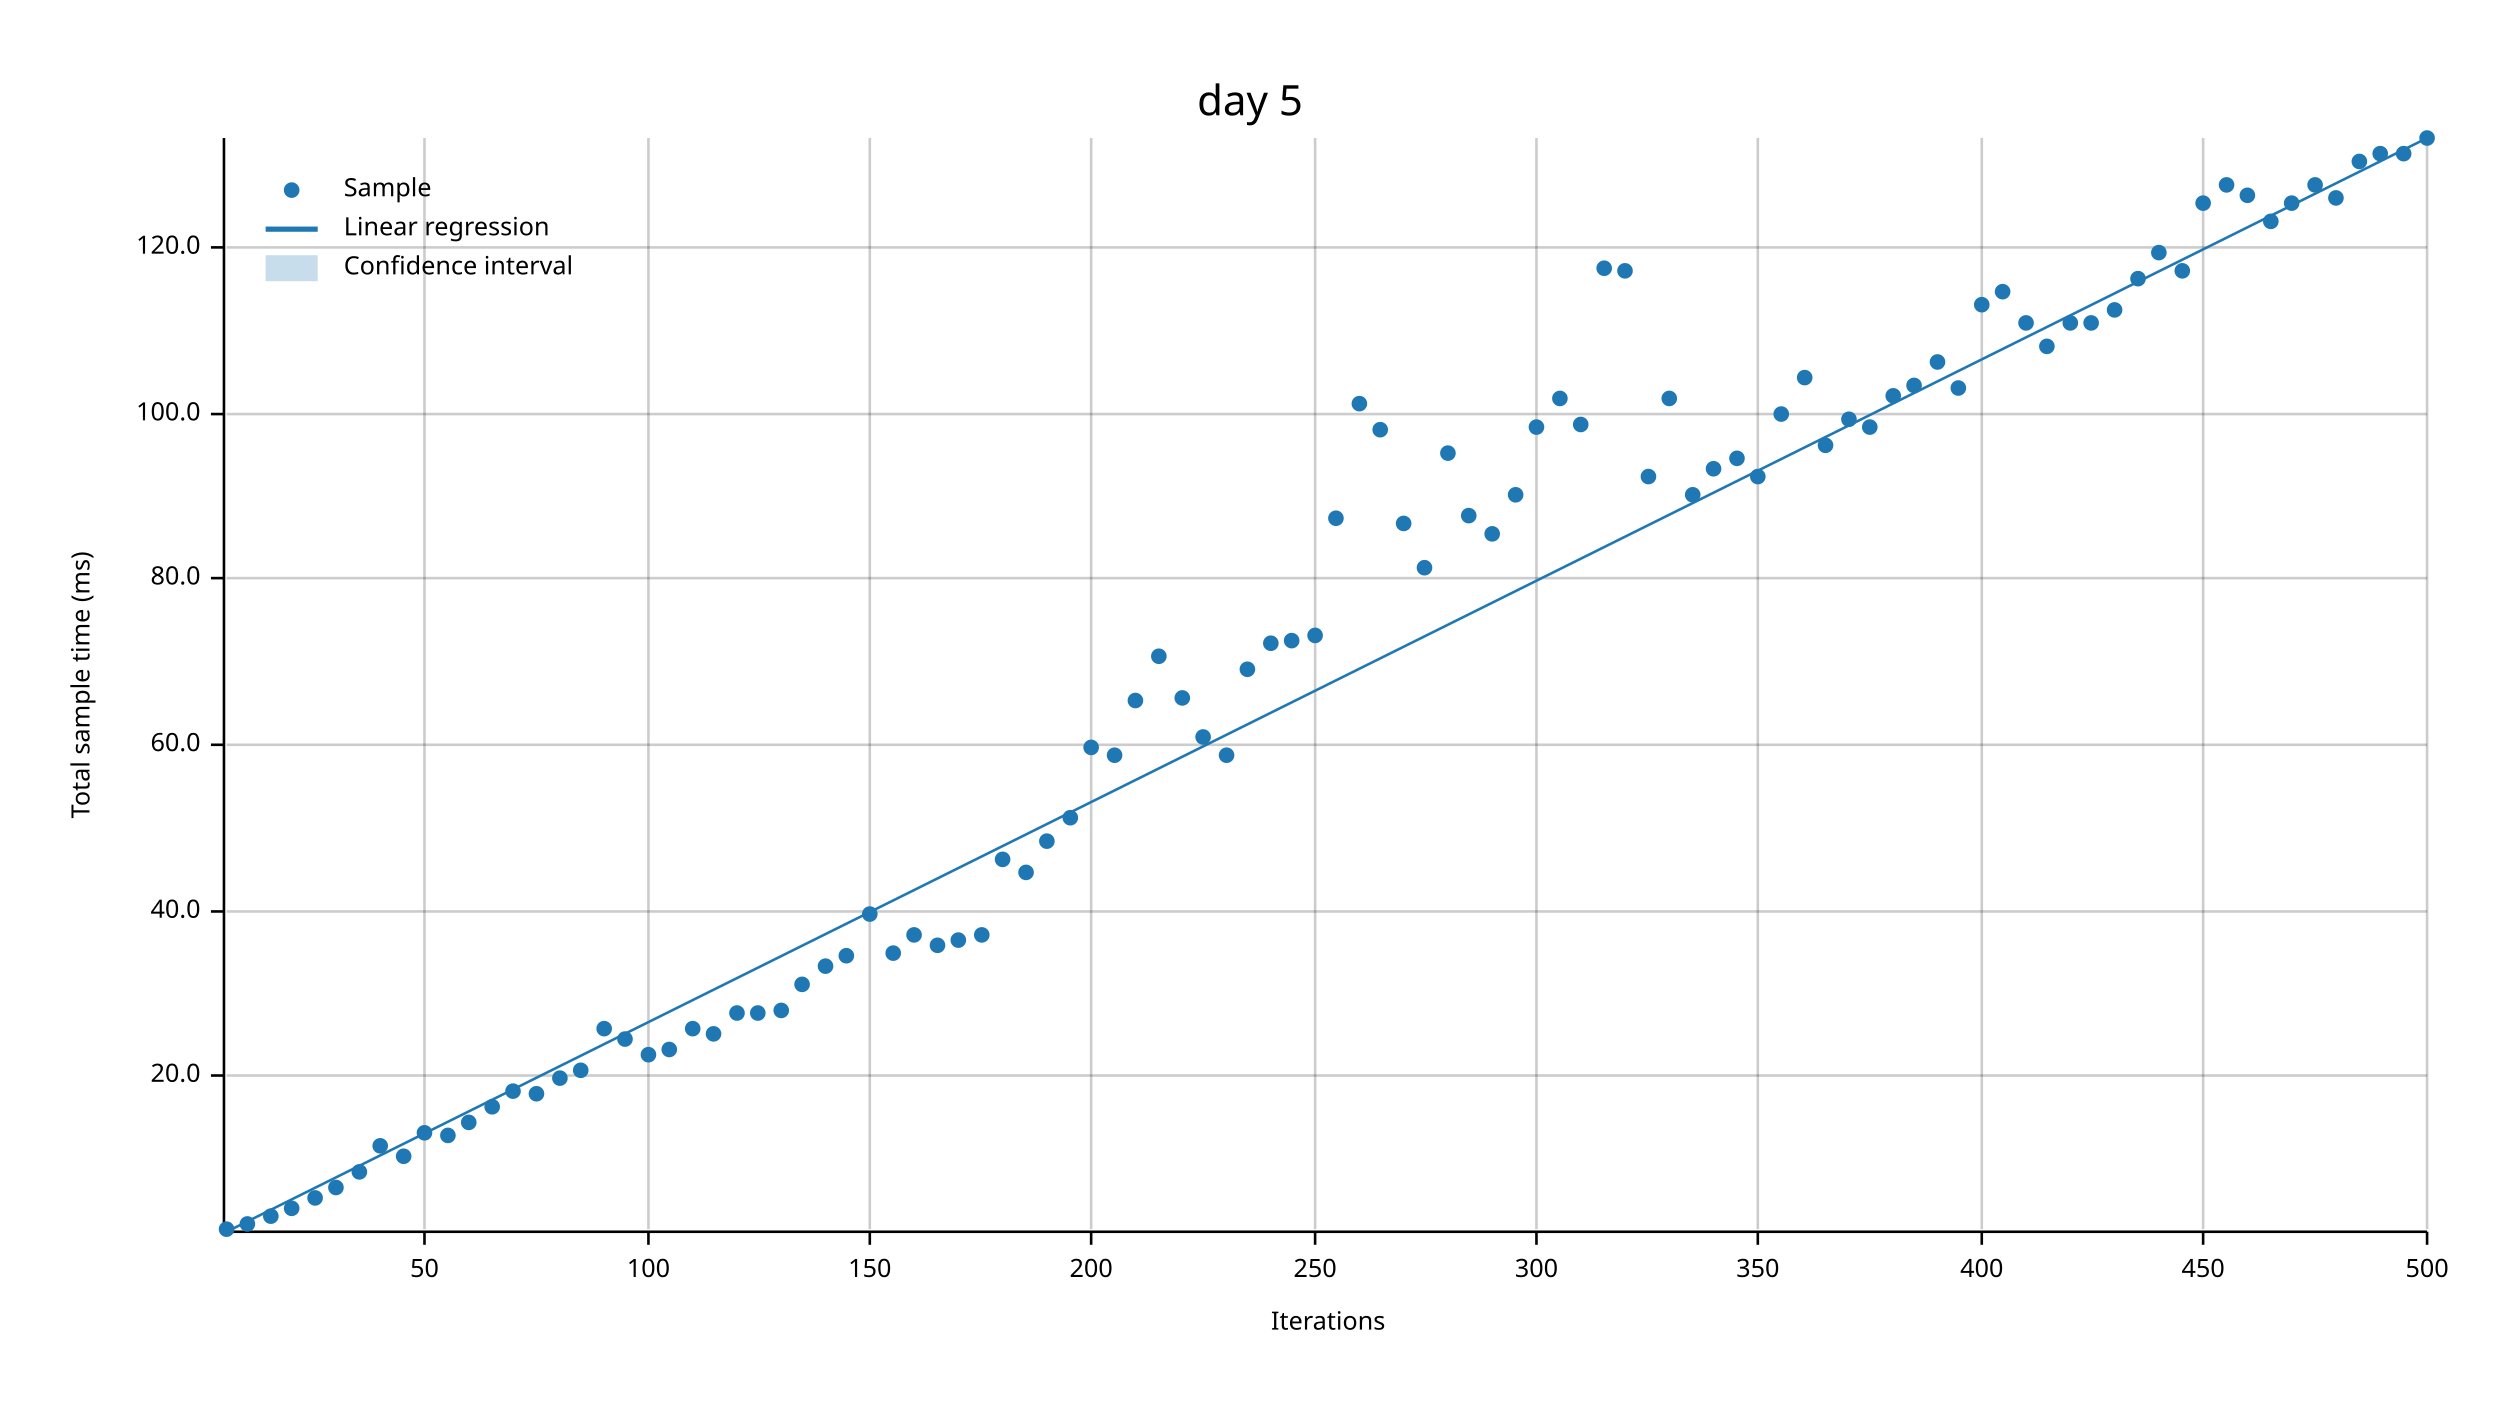
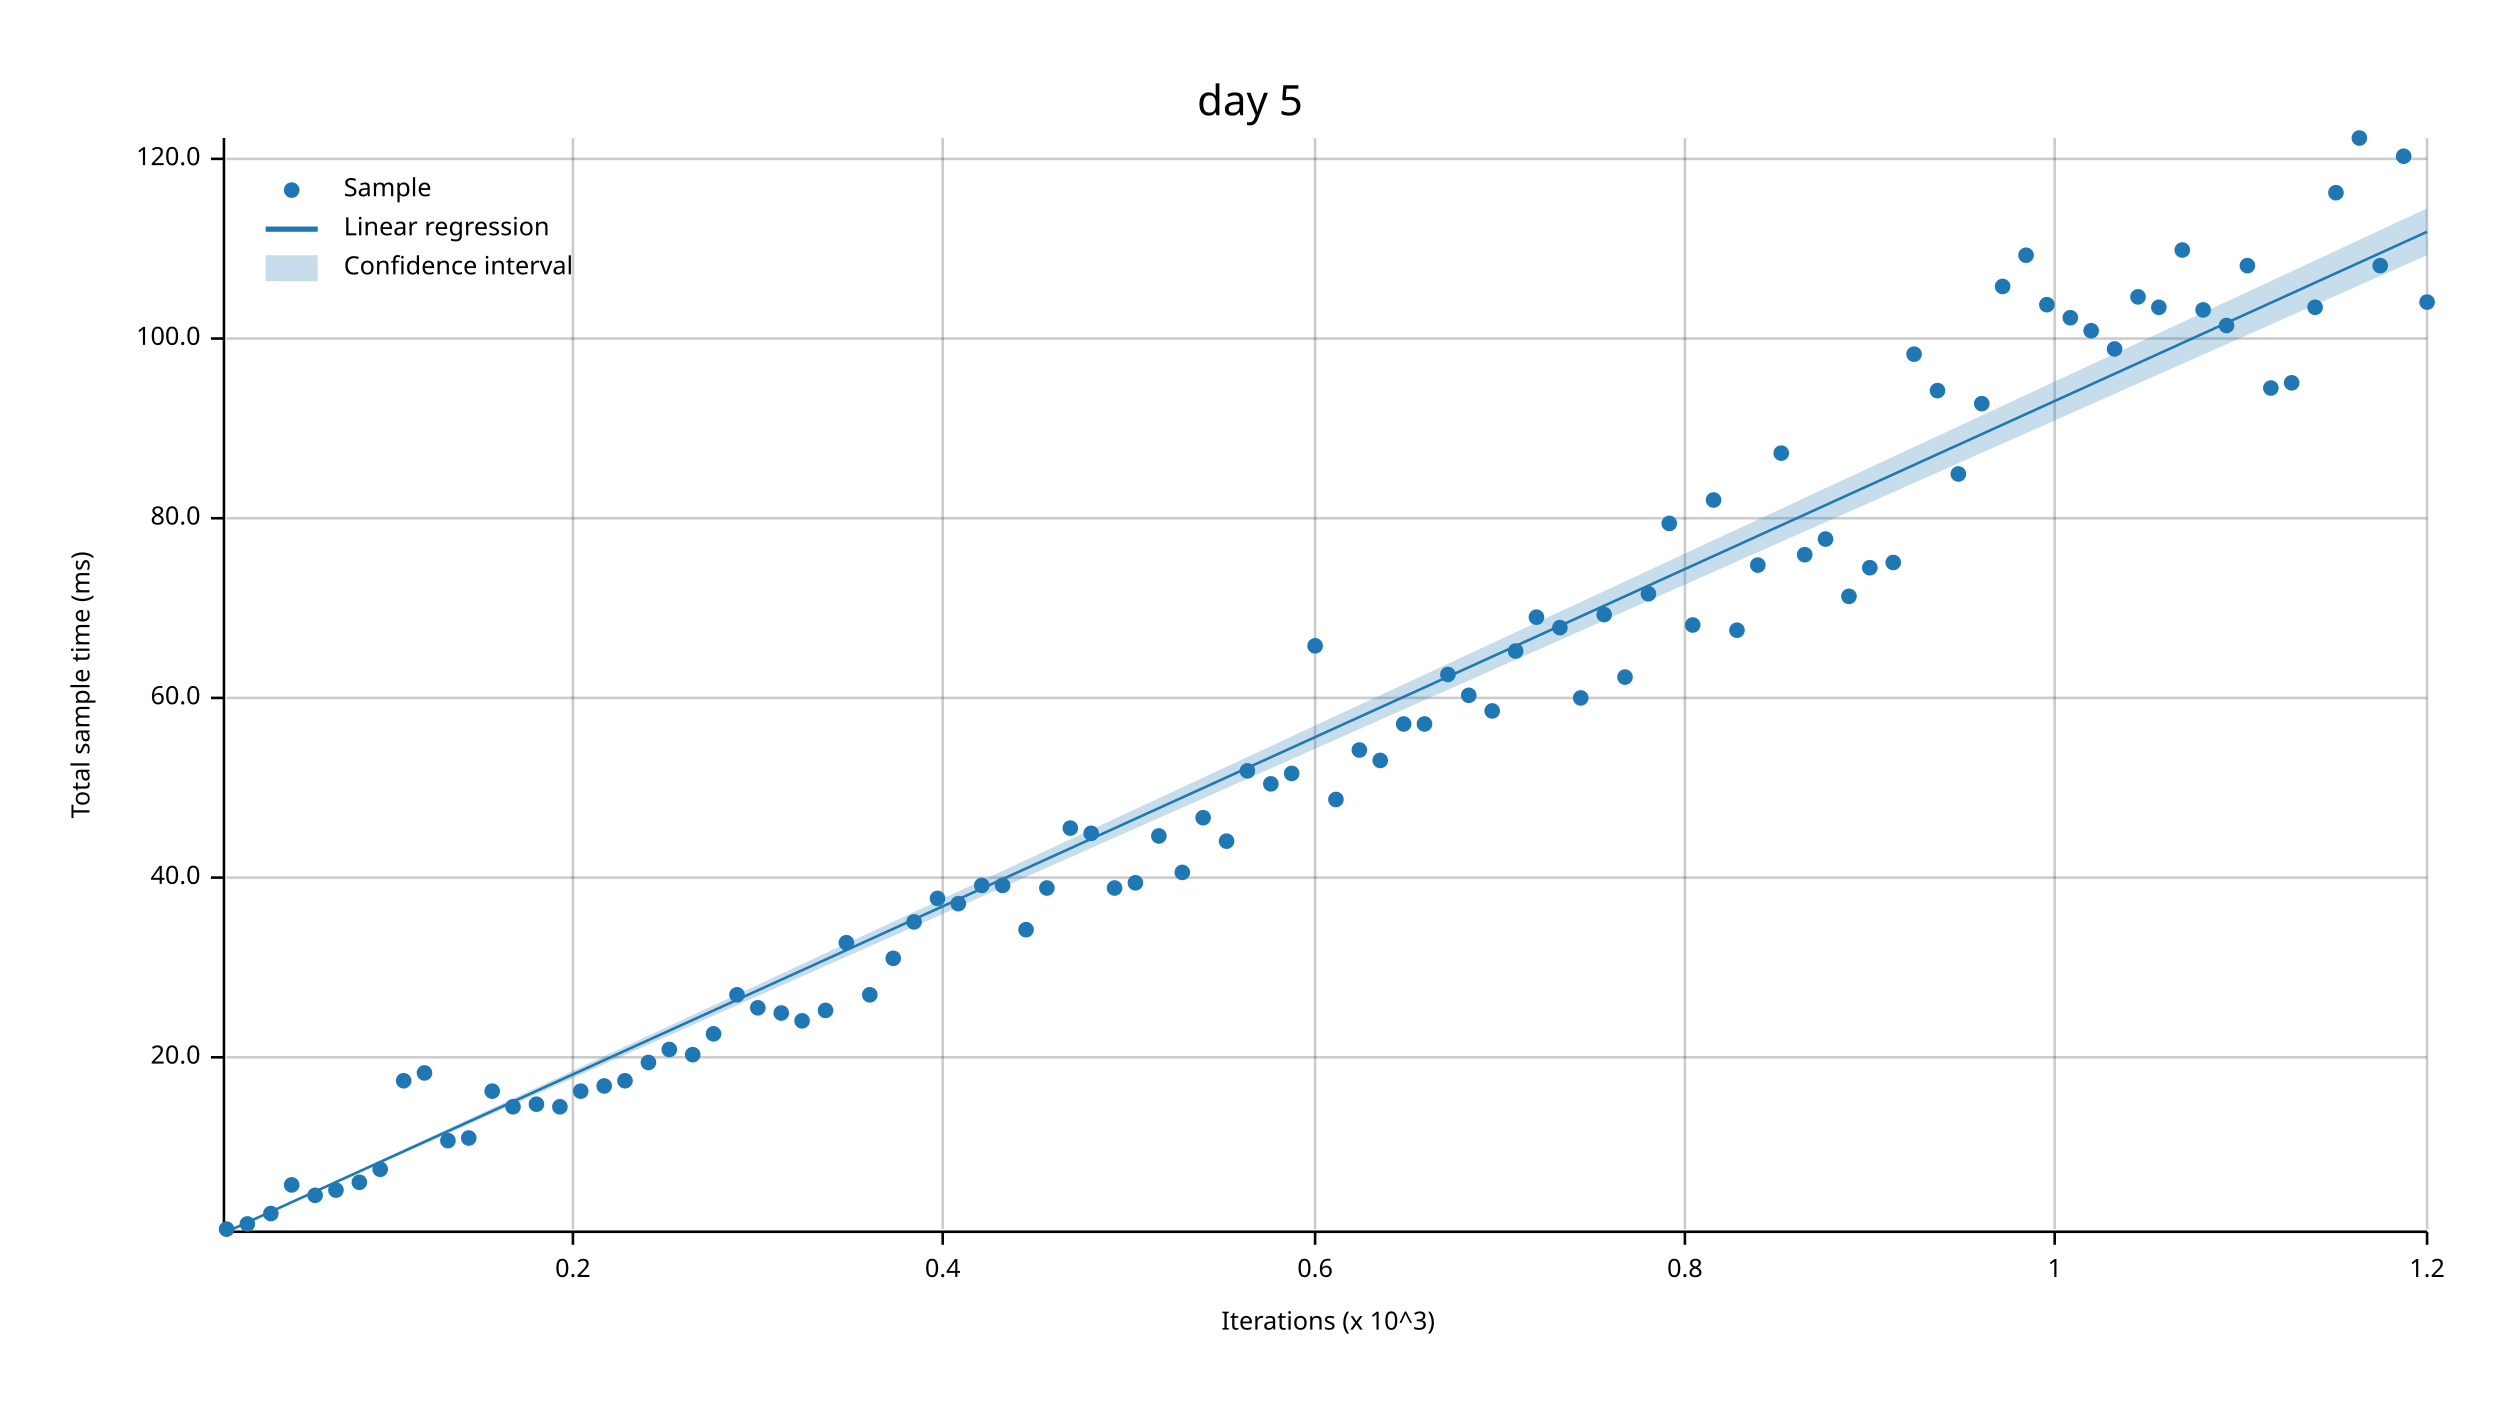
<svg xmlns="http://www.w3.org/2000/svg" width="960" height="540" viewBox="0 0 960 540">
  <text x="480" y="32" dy="0.76em" text-anchor="middle" font-family="sans-serif" font-size="16.129" opacity="1" fill="#000000">
day 5
</text>
  <text x="27" y="263" dy="0.76em" text-anchor="middle" font-family="sans-serif" font-size="9.677" opacity="1" fill="#000000" transform="rotate(270, 27, 263)">
Total sample time (ms)
</text>
  <text x="510" y="513" dy="-0.5ex" text-anchor="middle" font-family="sans-serif" font-size="9.677" opacity="1" fill="#000000">
- Iterations
+ Iterations (x 10^3)
</text>
-   <line opacity="0.2" stroke="#000000" stroke-width="1" x1="163" y1="472" x2="163" y2="53" />
-   <line opacity="0.2" stroke="#000000" stroke-width="1" x1="249" y1="472" x2="249" y2="53" />
-   <line opacity="0.2" stroke="#000000" stroke-width="1" x1="334" y1="472" x2="334" y2="53" />
-   <line opacity="0.2" stroke="#000000" stroke-width="1" x1="419" y1="472" x2="419" y2="53" />
+   <line opacity="0.2" stroke="#000000" stroke-width="1" x1="220" y1="472" x2="220" y2="53" />
+   <line opacity="0.2" stroke="#000000" stroke-width="1" x1="362" y1="472" x2="362" y2="53" />
  <line opacity="0.2" stroke="#000000" stroke-width="1" x1="505" y1="472" x2="505" y2="53" />
-   <line opacity="0.2" stroke="#000000" stroke-width="1" x1="590" y1="472" x2="590" y2="53" />
-   <line opacity="0.2" stroke="#000000" stroke-width="1" x1="675" y1="472" x2="675" y2="53" />
-   <line opacity="0.2" stroke="#000000" stroke-width="1" x1="761" y1="472" x2="761" y2="53" />
-   <line opacity="0.2" stroke="#000000" stroke-width="1" x1="846" y1="472" x2="846" y2="53" />
+   <line opacity="0.2" stroke="#000000" stroke-width="1" x1="647" y1="472" x2="647" y2="53" />
+   <line opacity="0.2" stroke="#000000" stroke-width="1" x1="789" y1="472" x2="789" y2="53" />
  <line opacity="0.2" stroke="#000000" stroke-width="1" x1="932" y1="472" x2="932" y2="53" />
-   <line opacity="0.2" stroke="#000000" stroke-width="1" x1="87" y1="413" x2="932" y2="413" />
-   <line opacity="0.2" stroke="#000000" stroke-width="1" x1="87" y1="350" x2="932" y2="350" />
-   <line opacity="0.2" stroke="#000000" stroke-width="1" x1="87" y1="286" x2="932" y2="286" />
-   <line opacity="0.2" stroke="#000000" stroke-width="1" x1="87" y1="222" x2="932" y2="222" />
-   <line opacity="0.2" stroke="#000000" stroke-width="1" x1="87" y1="159" x2="932" y2="159" />
-   <line opacity="0.2" stroke="#000000" stroke-width="1" x1="87" y1="95" x2="932" y2="95" />
+   <line opacity="0.2" stroke="#000000" stroke-width="1" x1="87" y1="406" x2="932" y2="406" />
+   <line opacity="0.2" stroke="#000000" stroke-width="1" x1="87" y1="337" x2="932" y2="337" />
+   <line opacity="0.2" stroke="#000000" stroke-width="1" x1="87" y1="268" x2="932" y2="268" />
+   <line opacity="0.2" stroke="#000000" stroke-width="1" x1="87" y1="199" x2="932" y2="199" />
+   <line opacity="0.2" stroke="#000000" stroke-width="1" x1="87" y1="130" x2="932" y2="130" />
+   <line opacity="0.2" stroke="#000000" stroke-width="1" x1="87" y1="61" x2="932" y2="61" />
  <polyline fill="none" opacity="1" stroke="#000000" stroke-width="1" points="86,53 86,472 " />
-   <text x="77" y="413" dy="0.5ex" text-anchor="end" font-family="sans-serif" font-size="9.677" opacity="1" fill="#000000">
+   <text x="77" y="406" dy="0.5ex" text-anchor="end" font-family="sans-serif" font-size="9.677" opacity="1" fill="#000000">
20.0
</text>
-   <polyline fill="none" opacity="1" stroke="#000000" stroke-width="1" points="81,413 86,413 " />
-   <text x="77" y="350" dy="0.5ex" text-anchor="end" font-family="sans-serif" font-size="9.677" opacity="1" fill="#000000">
+   <polyline fill="none" opacity="1" stroke="#000000" stroke-width="1" points="81,406 86,406 " />
+   <text x="77" y="337" dy="0.5ex" text-anchor="end" font-family="sans-serif" font-size="9.677" opacity="1" fill="#000000">
40.0
</text>
-   <polyline fill="none" opacity="1" stroke="#000000" stroke-width="1" points="81,350 86,350 " />
-   <text x="77" y="286" dy="0.5ex" text-anchor="end" font-family="sans-serif" font-size="9.677" opacity="1" fill="#000000">
+   <polyline fill="none" opacity="1" stroke="#000000" stroke-width="1" points="81,337 86,337 " />
+   <text x="77" y="268" dy="0.5ex" text-anchor="end" font-family="sans-serif" font-size="9.677" opacity="1" fill="#000000">
60.0
</text>
-   <polyline fill="none" opacity="1" stroke="#000000" stroke-width="1" points="81,286 86,286 " />
-   <text x="77" y="222" dy="0.5ex" text-anchor="end" font-family="sans-serif" font-size="9.677" opacity="1" fill="#000000">
+   <polyline fill="none" opacity="1" stroke="#000000" stroke-width="1" points="81,268 86,268 " />
+   <text x="77" y="199" dy="0.5ex" text-anchor="end" font-family="sans-serif" font-size="9.677" opacity="1" fill="#000000">
80.0
</text>
-   <polyline fill="none" opacity="1" stroke="#000000" stroke-width="1" points="81,222 86,222 " />
-   <text x="77" y="159" dy="0.5ex" text-anchor="end" font-family="sans-serif" font-size="9.677" opacity="1" fill="#000000">
+   <polyline fill="none" opacity="1" stroke="#000000" stroke-width="1" points="81,199 86,199 " />
+   <text x="77" y="130" dy="0.5ex" text-anchor="end" font-family="sans-serif" font-size="9.677" opacity="1" fill="#000000">
100.0
</text>
-   <polyline fill="none" opacity="1" stroke="#000000" stroke-width="1" points="81,159 86,159 " />
-   <text x="77" y="95" dy="0.5ex" text-anchor="end" font-family="sans-serif" font-size="9.677" opacity="1" fill="#000000">
+   <polyline fill="none" opacity="1" stroke="#000000" stroke-width="1" points="81,130 86,130 " />
+   <text x="77" y="61" dy="0.5ex" text-anchor="end" font-family="sans-serif" font-size="9.677" opacity="1" fill="#000000">
120.0
</text>
-   <polyline fill="none" opacity="1" stroke="#000000" stroke-width="1" points="81,95 86,95 " />
+   <polyline fill="none" opacity="1" stroke="#000000" stroke-width="1" points="81,61 86,61 " />
  <polyline fill="none" opacity="1" stroke="#000000" stroke-width="1" points="87,473 932,473 " />
-   <text x="163" y="483" dy="0.76em" text-anchor="middle" font-family="sans-serif" font-size="9.677" opacity="1" fill="#000000">
- 50
+   <text x="220" y="483" dy="0.76em" text-anchor="middle" font-family="sans-serif" font-size="9.677" opacity="1" fill="#000000">
+ 0.2
</text>
-   <polyline fill="none" opacity="1" stroke="#000000" stroke-width="1" points="163,473 163,478 " />
-   <text x="249" y="483" dy="0.76em" text-anchor="middle" font-family="sans-serif" font-size="9.677" opacity="1" fill="#000000">
- 100
+   <polyline fill="none" opacity="1" stroke="#000000" stroke-width="1" points="220,473 220,478 " />
+   <text x="362" y="483" dy="0.76em" text-anchor="middle" font-family="sans-serif" font-size="9.677" opacity="1" fill="#000000">
+ 0.4
</text>
-   <polyline fill="none" opacity="1" stroke="#000000" stroke-width="1" points="249,473 249,478 " />
-   <text x="334" y="483" dy="0.76em" text-anchor="middle" font-family="sans-serif" font-size="9.677" opacity="1" fill="#000000">
- 150
- </text>
-   <polyline fill="none" opacity="1" stroke="#000000" stroke-width="1" points="334,473 334,478 " />
-   <text x="419" y="483" dy="0.76em" text-anchor="middle" font-family="sans-serif" font-size="9.677" opacity="1" fill="#000000">
- 200
- </text>
-   <polyline fill="none" opacity="1" stroke="#000000" stroke-width="1" points="419,473 419,478 " />
+   <polyline fill="none" opacity="1" stroke="#000000" stroke-width="1" points="362,473 362,478 " />
  <text x="505" y="483" dy="0.76em" text-anchor="middle" font-family="sans-serif" font-size="9.677" opacity="1" fill="#000000">
- 250
+ 0.6
</text>
  <polyline fill="none" opacity="1" stroke="#000000" stroke-width="1" points="505,473 505,478 " />
-   <text x="590" y="483" dy="0.76em" text-anchor="middle" font-family="sans-serif" font-size="9.677" opacity="1" fill="#000000">
- 300
+   <text x="647" y="483" dy="0.76em" text-anchor="middle" font-family="sans-serif" font-size="9.677" opacity="1" fill="#000000">
+ 0.8
</text>
-   <polyline fill="none" opacity="1" stroke="#000000" stroke-width="1" points="590,473 590,478 " />
-   <text x="675" y="483" dy="0.76em" text-anchor="middle" font-family="sans-serif" font-size="9.677" opacity="1" fill="#000000">
- 350
+   <polyline fill="none" opacity="1" stroke="#000000" stroke-width="1" points="647,473 647,478 " />
+   <text x="789" y="483" dy="0.76em" text-anchor="middle" font-family="sans-serif" font-size="9.677" opacity="1" fill="#000000">
+ 1
</text>
-   <polyline fill="none" opacity="1" stroke="#000000" stroke-width="1" points="675,473 675,478 " />
-   <text x="761" y="483" dy="0.76em" text-anchor="middle" font-family="sans-serif" font-size="9.677" opacity="1" fill="#000000">
- 400
- </text>
-   <polyline fill="none" opacity="1" stroke="#000000" stroke-width="1" points="761,473 761,478 " />
-   <text x="846" y="483" dy="0.76em" text-anchor="middle" font-family="sans-serif" font-size="9.677" opacity="1" fill="#000000">
- 450
- </text>
-   <polyline fill="none" opacity="1" stroke="#000000" stroke-width="1" points="846,473 846,478 " />
+   <polyline fill="none" opacity="1" stroke="#000000" stroke-width="1" points="789,473 789,478 " />
  <text x="932" y="483" dy="0.76em" text-anchor="middle" font-family="sans-serif" font-size="9.677" opacity="1" fill="#000000">
- 500
+ 1.2
</text>
  <polyline fill="none" opacity="1" stroke="#000000" stroke-width="1" points="932,473 932,478 " />
  <circle cx="87" cy="472" r="3" opacity="1" fill="#1F78B4" stroke="none" stroke-width="1" />
  <circle cx="95" cy="470" r="3" opacity="1" fill="#1F78B4" stroke="none" stroke-width="1" />
-   <circle cx="104" cy="467" r="3" opacity="1" fill="#1F78B4" stroke="none" stroke-width="1" />
-   <circle cx="112" cy="464" r="3" opacity="1" fill="#1F78B4" stroke="none" stroke-width="1" />
-   <circle cx="121" cy="460" r="3" opacity="1" fill="#1F78B4" stroke="none" stroke-width="1" />
-   <circle cx="129" cy="456" r="3" opacity="1" fill="#1F78B4" stroke="none" stroke-width="1" />
-   <circle cx="138" cy="450" r="3" opacity="1" fill="#1F78B4" stroke="none" stroke-width="1" />
-   <circle cx="146" cy="440" r="3" opacity="1" fill="#1F78B4" stroke="none" stroke-width="1" />
-   <circle cx="155" cy="444" r="3" opacity="1" fill="#1F78B4" stroke="none" stroke-width="1" />
-   <circle cx="163" cy="435" r="3" opacity="1" fill="#1F78B4" stroke="none" stroke-width="1" />
-   <circle cx="172" cy="436" r="3" opacity="1" fill="#1F78B4" stroke="none" stroke-width="1" />
-   <circle cx="180" cy="431" r="3" opacity="1" fill="#1F78B4" stroke="none" stroke-width="1" />
-   <circle cx="189" cy="425" r="3" opacity="1" fill="#1F78B4" stroke="none" stroke-width="1" />
-   <circle cx="197" cy="419" r="3" opacity="1" fill="#1F78B4" stroke="none" stroke-width="1" />
-   <circle cx="206" cy="420" r="3" opacity="1" fill="#1F78B4" stroke="none" stroke-width="1" />
-   <circle cx="215" cy="414" r="3" opacity="1" fill="#1F78B4" stroke="none" stroke-width="1" />
-   <circle cx="223" cy="411" r="3" opacity="1" fill="#1F78B4" stroke="none" stroke-width="1" />
-   <circle cx="232" cy="395" r="3" opacity="1" fill="#1F78B4" stroke="none" stroke-width="1" />
-   <circle cx="240" cy="399" r="3" opacity="1" fill="#1F78B4" stroke="none" stroke-width="1" />
-   <circle cx="249" cy="405" r="3" opacity="1" fill="#1F78B4" stroke="none" stroke-width="1" />
+   <circle cx="104" cy="466" r="3" opacity="1" fill="#1F78B4" stroke="none" stroke-width="1" />
+   <circle cx="112" cy="455" r="3" opacity="1" fill="#1F78B4" stroke="none" stroke-width="1" />
+   <circle cx="121" cy="459" r="3" opacity="1" fill="#1F78B4" stroke="none" stroke-width="1" />
+   <circle cx="129" cy="457" r="3" opacity="1" fill="#1F78B4" stroke="none" stroke-width="1" />
+   <circle cx="138" cy="454" r="3" opacity="1" fill="#1F78B4" stroke="none" stroke-width="1" />
+   <circle cx="146" cy="449" r="3" opacity="1" fill="#1F78B4" stroke="none" stroke-width="1" />
+   <circle cx="155" cy="415" r="3" opacity="1" fill="#1F78B4" stroke="none" stroke-width="1" />
+   <circle cx="163" cy="412" r="3" opacity="1" fill="#1F78B4" stroke="none" stroke-width="1" />
+   <circle cx="172" cy="438" r="3" opacity="1" fill="#1F78B4" stroke="none" stroke-width="1" />
+   <circle cx="180" cy="437" r="3" opacity="1" fill="#1F78B4" stroke="none" stroke-width="1" />
+   <circle cx="189" cy="419" r="3" opacity="1" fill="#1F78B4" stroke="none" stroke-width="1" />
+   <circle cx="197" cy="425" r="3" opacity="1" fill="#1F78B4" stroke="none" stroke-width="1" />
+   <circle cx="206" cy="424" r="3" opacity="1" fill="#1F78B4" stroke="none" stroke-width="1" />
+   <circle cx="215" cy="425" r="3" opacity="1" fill="#1F78B4" stroke="none" stroke-width="1" />
+   <circle cx="223" cy="419" r="3" opacity="1" fill="#1F78B4" stroke="none" stroke-width="1" />
+   <circle cx="232" cy="417" r="3" opacity="1" fill="#1F78B4" stroke="none" stroke-width="1" />
+   <circle cx="240" cy="415" r="3" opacity="1" fill="#1F78B4" stroke="none" stroke-width="1" />
+   <circle cx="249" cy="408" r="3" opacity="1" fill="#1F78B4" stroke="none" stroke-width="1" />
  <circle cx="257" cy="403" r="3" opacity="1" fill="#1F78B4" stroke="none" stroke-width="1" />
-   <circle cx="266" cy="395" r="3" opacity="1" fill="#1F78B4" stroke="none" stroke-width="1" />
+   <circle cx="266" cy="405" r="3" opacity="1" fill="#1F78B4" stroke="none" stroke-width="1" />
  <circle cx="274" cy="397" r="3" opacity="1" fill="#1F78B4" stroke="none" stroke-width="1" />
-   <circle cx="283" cy="389" r="3" opacity="1" fill="#1F78B4" stroke="none" stroke-width="1" />
-   <circle cx="291" cy="389" r="3" opacity="1" fill="#1F78B4" stroke="none" stroke-width="1" />
-   <circle cx="300" cy="388" r="3" opacity="1" fill="#1F78B4" stroke="none" stroke-width="1" />
-   <circle cx="308" cy="378" r="3" opacity="1" fill="#1F78B4" stroke="none" stroke-width="1" />
-   <circle cx="317" cy="371" r="3" opacity="1" fill="#1F78B4" stroke="none" stroke-width="1" />
-   <circle cx="325" cy="367" r="3" opacity="1" fill="#1F78B4" stroke="none" stroke-width="1" />
-   <circle cx="334" cy="351" r="3" opacity="1" fill="#1F78B4" stroke="none" stroke-width="1" />
-   <circle cx="343" cy="366" r="3" opacity="1" fill="#1F78B4" stroke="none" stroke-width="1" />
-   <circle cx="351" cy="359" r="3" opacity="1" fill="#1F78B4" stroke="none" stroke-width="1" />
-   <circle cx="360" cy="363" r="3" opacity="1" fill="#1F78B4" stroke="none" stroke-width="1" />
-   <circle cx="368" cy="361" r="3" opacity="1" fill="#1F78B4" stroke="none" stroke-width="1" />
-   <circle cx="377" cy="359" r="3" opacity="1" fill="#1F78B4" stroke="none" stroke-width="1" />
-   <circle cx="385" cy="330" r="3" opacity="1" fill="#1F78B4" stroke="none" stroke-width="1" />
-   <circle cx="394" cy="335" r="3" opacity="1" fill="#1F78B4" stroke="none" stroke-width="1" />
-   <circle cx="402" cy="323" r="3" opacity="1" fill="#1F78B4" stroke="none" stroke-width="1" />
-   <circle cx="411" cy="314" r="3" opacity="1" fill="#1F78B4" stroke="none" stroke-width="1" />
-   <circle cx="419" cy="287" r="3" opacity="1" fill="#1F78B4" stroke="none" stroke-width="1" />
-   <circle cx="428" cy="290" r="3" opacity="1" fill="#1F78B4" stroke="none" stroke-width="1" />
-   <circle cx="436" cy="269" r="3" opacity="1" fill="#1F78B4" stroke="none" stroke-width="1" />
-   <circle cx="445" cy="252" r="3" opacity="1" fill="#1F78B4" stroke="none" stroke-width="1" />
-   <circle cx="454" cy="268" r="3" opacity="1" fill="#1F78B4" stroke="none" stroke-width="1" />
-   <circle cx="462" cy="283" r="3" opacity="1" fill="#1F78B4" stroke="none" stroke-width="1" />
-   <circle cx="471" cy="290" r="3" opacity="1" fill="#1F78B4" stroke="none" stroke-width="1" />
-   <circle cx="479" cy="257" r="3" opacity="1" fill="#1F78B4" stroke="none" stroke-width="1" />
-   <circle cx="488" cy="247" r="3" opacity="1" fill="#1F78B4" stroke="none" stroke-width="1" />
-   <circle cx="496" cy="246" r="3" opacity="1" fill="#1F78B4" stroke="none" stroke-width="1" />
-   <circle cx="505" cy="244" r="3" opacity="1" fill="#1F78B4" stroke="none" stroke-width="1" />
-   <circle cx="513" cy="199" r="3" opacity="1" fill="#1F78B4" stroke="none" stroke-width="1" />
-   <circle cx="522" cy="155" r="3" opacity="1" fill="#1F78B4" stroke="none" stroke-width="1" />
-   <circle cx="530" cy="165" r="3" opacity="1" fill="#1F78B4" stroke="none" stroke-width="1" />
-   <circle cx="539" cy="201" r="3" opacity="1" fill="#1F78B4" stroke="none" stroke-width="1" />
-   <circle cx="547" cy="218" r="3" opacity="1" fill="#1F78B4" stroke="none" stroke-width="1" />
-   <circle cx="556" cy="174" r="3" opacity="1" fill="#1F78B4" stroke="none" stroke-width="1" />
-   <circle cx="564" cy="198" r="3" opacity="1" fill="#1F78B4" stroke="none" stroke-width="1" />
-   <circle cx="573" cy="205" r="3" opacity="1" fill="#1F78B4" stroke="none" stroke-width="1" />
-   <circle cx="582" cy="190" r="3" opacity="1" fill="#1F78B4" stroke="none" stroke-width="1" />
-   <circle cx="590" cy="164" r="3" opacity="1" fill="#1F78B4" stroke="none" stroke-width="1" />
-   <circle cx="599" cy="153" r="3" opacity="1" fill="#1F78B4" stroke="none" stroke-width="1" />
-   <circle cx="607" cy="163" r="3" opacity="1" fill="#1F78B4" stroke="none" stroke-width="1" />
-   <circle cx="616" cy="103" r="3" opacity="1" fill="#1F78B4" stroke="none" stroke-width="1" />
-   <circle cx="624" cy="104" r="3" opacity="1" fill="#1F78B4" stroke="none" stroke-width="1" />
-   <circle cx="633" cy="183" r="3" opacity="1" fill="#1F78B4" stroke="none" stroke-width="1" />
-   <circle cx="641" cy="153" r="3" opacity="1" fill="#1F78B4" stroke="none" stroke-width="1" />
-   <circle cx="650" cy="190" r="3" opacity="1" fill="#1F78B4" stroke="none" stroke-width="1" />
-   <circle cx="658" cy="180" r="3" opacity="1" fill="#1F78B4" stroke="none" stroke-width="1" />
-   <circle cx="667" cy="176" r="3" opacity="1" fill="#1F78B4" stroke="none" stroke-width="1" />
-   <circle cx="675" cy="183" r="3" opacity="1" fill="#1F78B4" stroke="none" stroke-width="1" />
-   <circle cx="684" cy="159" r="3" opacity="1" fill="#1F78B4" stroke="none" stroke-width="1" />
-   <circle cx="693" cy="145" r="3" opacity="1" fill="#1F78B4" stroke="none" stroke-width="1" />
-   <circle cx="701" cy="171" r="3" opacity="1" fill="#1F78B4" stroke="none" stroke-width="1" />
-   <circle cx="710" cy="161" r="3" opacity="1" fill="#1F78B4" stroke="none" stroke-width="1" />
-   <circle cx="718" cy="164" r="3" opacity="1" fill="#1F78B4" stroke="none" stroke-width="1" />
-   <circle cx="727" cy="152" r="3" opacity="1" fill="#1F78B4" stroke="none" stroke-width="1" />
-   <circle cx="735" cy="148" r="3" opacity="1" fill="#1F78B4" stroke="none" stroke-width="1" />
-   <circle cx="744" cy="139" r="3" opacity="1" fill="#1F78B4" stroke="none" stroke-width="1" />
-   <circle cx="752" cy="149" r="3" opacity="1" fill="#1F78B4" stroke="none" stroke-width="1" />
-   <circle cx="761" cy="117" r="3" opacity="1" fill="#1F78B4" stroke="none" stroke-width="1" />
-   <circle cx="769" cy="112" r="3" opacity="1" fill="#1F78B4" stroke="none" stroke-width="1" />
-   <circle cx="778" cy="124" r="3" opacity="1" fill="#1F78B4" stroke="none" stroke-width="1" />
-   <circle cx="786" cy="133" r="3" opacity="1" fill="#1F78B4" stroke="none" stroke-width="1" />
-   <circle cx="795" cy="124" r="3" opacity="1" fill="#1F78B4" stroke="none" stroke-width="1" />
-   <circle cx="803" cy="124" r="3" opacity="1" fill="#1F78B4" stroke="none" stroke-width="1" />
-   <circle cx="812" cy="119" r="3" opacity="1" fill="#1F78B4" stroke="none" stroke-width="1" />
-   <circle cx="821" cy="107" r="3" opacity="1" fill="#1F78B4" stroke="none" stroke-width="1" />
-   <circle cx="829" cy="97" r="3" opacity="1" fill="#1F78B4" stroke="none" stroke-width="1" />
-   <circle cx="838" cy="104" r="3" opacity="1" fill="#1F78B4" stroke="none" stroke-width="1" />
-   <circle cx="846" cy="78" r="3" opacity="1" fill="#1F78B4" stroke="none" stroke-width="1" />
-   <circle cx="855" cy="71" r="3" opacity="1" fill="#1F78B4" stroke="none" stroke-width="1" />
-   <circle cx="863" cy="75" r="3" opacity="1" fill="#1F78B4" stroke="none" stroke-width="1" />
-   <circle cx="872" cy="85" r="3" opacity="1" fill="#1F78B4" stroke="none" stroke-width="1" />
-   <circle cx="880" cy="78" r="3" opacity="1" fill="#1F78B4" stroke="none" stroke-width="1" />
-   <circle cx="889" cy="71" r="3" opacity="1" fill="#1F78B4" stroke="none" stroke-width="1" />
-   <circle cx="897" cy="76" r="3" opacity="1" fill="#1F78B4" stroke="none" stroke-width="1" />
-   <circle cx="906" cy="62" r="3" opacity="1" fill="#1F78B4" stroke="none" stroke-width="1" />
-   <circle cx="914" cy="59" r="3" opacity="1" fill="#1F78B4" stroke="none" stroke-width="1" />
-   <circle cx="923" cy="59" r="3" opacity="1" fill="#1F78B4" stroke="none" stroke-width="1" />
-   <circle cx="932" cy="53" r="3" opacity="1" fill="#1F78B4" stroke="none" stroke-width="1" />
-   <polyline fill="none" opacity="1" stroke="#1F78B4" stroke-width="1" points="87,473 932,53 " />
-   <polygon opacity="0.25" fill="#1F78B4" points="87,473 932,53 932,53 " />
+   <circle cx="283" cy="382" r="3" opacity="1" fill="#1F78B4" stroke="none" stroke-width="1" />
+   <circle cx="291" cy="387" r="3" opacity="1" fill="#1F78B4" stroke="none" stroke-width="1" />
+   <circle cx="300" cy="389" r="3" opacity="1" fill="#1F78B4" stroke="none" stroke-width="1" />
+   <circle cx="308" cy="392" r="3" opacity="1" fill="#1F78B4" stroke="none" stroke-width="1" />
+   <circle cx="317" cy="388" r="3" opacity="1" fill="#1F78B4" stroke="none" stroke-width="1" />
+   <circle cx="325" cy="362" r="3" opacity="1" fill="#1F78B4" stroke="none" stroke-width="1" />
+   <circle cx="334" cy="382" r="3" opacity="1" fill="#1F78B4" stroke="none" stroke-width="1" />
+   <circle cx="343" cy="368" r="3" opacity="1" fill="#1F78B4" stroke="none" stroke-width="1" />
+   <circle cx="351" cy="354" r="3" opacity="1" fill="#1F78B4" stroke="none" stroke-width="1" />
+   <circle cx="360" cy="345" r="3" opacity="1" fill="#1F78B4" stroke="none" stroke-width="1" />
+   <circle cx="368" cy="347" r="3" opacity="1" fill="#1F78B4" stroke="none" stroke-width="1" />
+   <circle cx="377" cy="340" r="3" opacity="1" fill="#1F78B4" stroke="none" stroke-width="1" />
+   <circle cx="385" cy="340" r="3" opacity="1" fill="#1F78B4" stroke="none" stroke-width="1" />
+   <circle cx="394" cy="357" r="3" opacity="1" fill="#1F78B4" stroke="none" stroke-width="1" />
+   <circle cx="402" cy="341" r="3" opacity="1" fill="#1F78B4" stroke="none" stroke-width="1" />
+   <circle cx="411" cy="318" r="3" opacity="1" fill="#1F78B4" stroke="none" stroke-width="1" />
+   <circle cx="419" cy="320" r="3" opacity="1" fill="#1F78B4" stroke="none" stroke-width="1" />
+   <circle cx="428" cy="341" r="3" opacity="1" fill="#1F78B4" stroke="none" stroke-width="1" />
+   <circle cx="436" cy="339" r="3" opacity="1" fill="#1F78B4" stroke="none" stroke-width="1" />
+   <circle cx="445" cy="321" r="3" opacity="1" fill="#1F78B4" stroke="none" stroke-width="1" />
+   <circle cx="454" cy="335" r="3" opacity="1" fill="#1F78B4" stroke="none" stroke-width="1" />
+   <circle cx="462" cy="314" r="3" opacity="1" fill="#1F78B4" stroke="none" stroke-width="1" />
+   <circle cx="471" cy="323" r="3" opacity="1" fill="#1F78B4" stroke="none" stroke-width="1" />
+   <circle cx="479" cy="296" r="3" opacity="1" fill="#1F78B4" stroke="none" stroke-width="1" />
+   <circle cx="488" cy="301" r="3" opacity="1" fill="#1F78B4" stroke="none" stroke-width="1" />
+   <circle cx="496" cy="297" r="3" opacity="1" fill="#1F78B4" stroke="none" stroke-width="1" />
+   <circle cx="505" cy="248" r="3" opacity="1" fill="#1F78B4" stroke="none" stroke-width="1" />
+   <circle cx="513" cy="307" r="3" opacity="1" fill="#1F78B4" stroke="none" stroke-width="1" />
+   <circle cx="522" cy="288" r="3" opacity="1" fill="#1F78B4" stroke="none" stroke-width="1" />
+   <circle cx="530" cy="292" r="3" opacity="1" fill="#1F78B4" stroke="none" stroke-width="1" />
+   <circle cx="539" cy="278" r="3" opacity="1" fill="#1F78B4" stroke="none" stroke-width="1" />
+   <circle cx="547" cy="278" r="3" opacity="1" fill="#1F78B4" stroke="none" stroke-width="1" />
+   <circle cx="556" cy="259" r="3" opacity="1" fill="#1F78B4" stroke="none" stroke-width="1" />
+   <circle cx="564" cy="267" r="3" opacity="1" fill="#1F78B4" stroke="none" stroke-width="1" />
+   <circle cx="573" cy="273" r="3" opacity="1" fill="#1F78B4" stroke="none" stroke-width="1" />
+   <circle cx="582" cy="250" r="3" opacity="1" fill="#1F78B4" stroke="none" stroke-width="1" />
+   <circle cx="590" cy="237" r="3" opacity="1" fill="#1F78B4" stroke="none" stroke-width="1" />
+   <circle cx="599" cy="241" r="3" opacity="1" fill="#1F78B4" stroke="none" stroke-width="1" />
+   <circle cx="607" cy="268" r="3" opacity="1" fill="#1F78B4" stroke="none" stroke-width="1" />
+   <circle cx="616" cy="236" r="3" opacity="1" fill="#1F78B4" stroke="none" stroke-width="1" />
+   <circle cx="624" cy="260" r="3" opacity="1" fill="#1F78B4" stroke="none" stroke-width="1" />
+   <circle cx="633" cy="228" r="3" opacity="1" fill="#1F78B4" stroke="none" stroke-width="1" />
+   <circle cx="641" cy="201" r="3" opacity="1" fill="#1F78B4" stroke="none" stroke-width="1" />
+   <circle cx="650" cy="240" r="3" opacity="1" fill="#1F78B4" stroke="none" stroke-width="1" />
+   <circle cx="658" cy="192" r="3" opacity="1" fill="#1F78B4" stroke="none" stroke-width="1" />
+   <circle cx="667" cy="242" r="3" opacity="1" fill="#1F78B4" stroke="none" stroke-width="1" />
+   <circle cx="675" cy="217" r="3" opacity="1" fill="#1F78B4" stroke="none" stroke-width="1" />
+   <circle cx="684" cy="174" r="3" opacity="1" fill="#1F78B4" stroke="none" stroke-width="1" />
+   <circle cx="693" cy="213" r="3" opacity="1" fill="#1F78B4" stroke="none" stroke-width="1" />
+   <circle cx="701" cy="207" r="3" opacity="1" fill="#1F78B4" stroke="none" stroke-width="1" />
+   <circle cx="710" cy="229" r="3" opacity="1" fill="#1F78B4" stroke="none" stroke-width="1" />
+   <circle cx="718" cy="218" r="3" opacity="1" fill="#1F78B4" stroke="none" stroke-width="1" />
+   <circle cx="727" cy="216" r="3" opacity="1" fill="#1F78B4" stroke="none" stroke-width="1" />
+   <circle cx="735" cy="136" r="3" opacity="1" fill="#1F78B4" stroke="none" stroke-width="1" />
+   <circle cx="744" cy="150" r="3" opacity="1" fill="#1F78B4" stroke="none" stroke-width="1" />
+   <circle cx="752" cy="182" r="3" opacity="1" fill="#1F78B4" stroke="none" stroke-width="1" />
+   <circle cx="761" cy="155" r="3" opacity="1" fill="#1F78B4" stroke="none" stroke-width="1" />
+   <circle cx="769" cy="110" r="3" opacity="1" fill="#1F78B4" stroke="none" stroke-width="1" />
+   <circle cx="778" cy="98" r="3" opacity="1" fill="#1F78B4" stroke="none" stroke-width="1" />
+   <circle cx="786" cy="117" r="3" opacity="1" fill="#1F78B4" stroke="none" stroke-width="1" />
+   <circle cx="795" cy="122" r="3" opacity="1" fill="#1F78B4" stroke="none" stroke-width="1" />
+   <circle cx="803" cy="127" r="3" opacity="1" fill="#1F78B4" stroke="none" stroke-width="1" />
+   <circle cx="812" cy="134" r="3" opacity="1" fill="#1F78B4" stroke="none" stroke-width="1" />
+   <circle cx="821" cy="114" r="3" opacity="1" fill="#1F78B4" stroke="none" stroke-width="1" />
+   <circle cx="829" cy="118" r="3" opacity="1" fill="#1F78B4" stroke="none" stroke-width="1" />
+   <circle cx="838" cy="96" r="3" opacity="1" fill="#1F78B4" stroke="none" stroke-width="1" />
+   <circle cx="846" cy="119" r="3" opacity="1" fill="#1F78B4" stroke="none" stroke-width="1" />
+   <circle cx="855" cy="125" r="3" opacity="1" fill="#1F78B4" stroke="none" stroke-width="1" />
+   <circle cx="863" cy="102" r="3" opacity="1" fill="#1F78B4" stroke="none" stroke-width="1" />
+   <circle cx="872" cy="149" r="3" opacity="1" fill="#1F78B4" stroke="none" stroke-width="1" />
+   <circle cx="880" cy="147" r="3" opacity="1" fill="#1F78B4" stroke="none" stroke-width="1" />
+   <circle cx="889" cy="118" r="3" opacity="1" fill="#1F78B4" stroke="none" stroke-width="1" />
+   <circle cx="897" cy="74" r="3" opacity="1" fill="#1F78B4" stroke="none" stroke-width="1" />
+   <circle cx="906" cy="53" r="3" opacity="1" fill="#1F78B4" stroke="none" stroke-width="1" />
+   <circle cx="914" cy="102" r="3" opacity="1" fill="#1F78B4" stroke="none" stroke-width="1" />
+   <circle cx="923" cy="60" r="3" opacity="1" fill="#1F78B4" stroke="none" stroke-width="1" />
+   <circle cx="932" cy="116" r="3" opacity="1" fill="#1F78B4" stroke="none" stroke-width="1" />
+   <polyline fill="none" opacity="1" stroke="#1F78B4" stroke-width="1" points="87,473 932,89 " />
+   <polygon opacity="0.25" fill="#1F78B4" points="87,473 932,98 932,80 " />
  <text x="132" y="68" dy="0.76em" text-anchor="start" font-family="sans-serif" font-size="9.677" opacity="1" fill="#000000">
Sample
</text>
  <text x="132" y="83" dy="0.76em" text-anchor="start" font-family="sans-serif" font-size="9.677" opacity="1" fill="#000000">
Linear regression
</text>
  <text x="132" y="98" dy="0.76em" text-anchor="start" font-family="sans-serif" font-size="9.677" opacity="1" fill="#000000">
Confidence interval
</text>
  <circle cx="112" cy="73" r="3" opacity="1" fill="#1F78B4" stroke="none" stroke-width="1" />
  <polyline fill="none" opacity="1" stroke="#1F78B4" stroke-width="2" points="102,88 122,88 " />
  <rect x="102" y="98" width="20" height="10" opacity="0.25" fill="#1F78B4" stroke="none" />
</svg>
